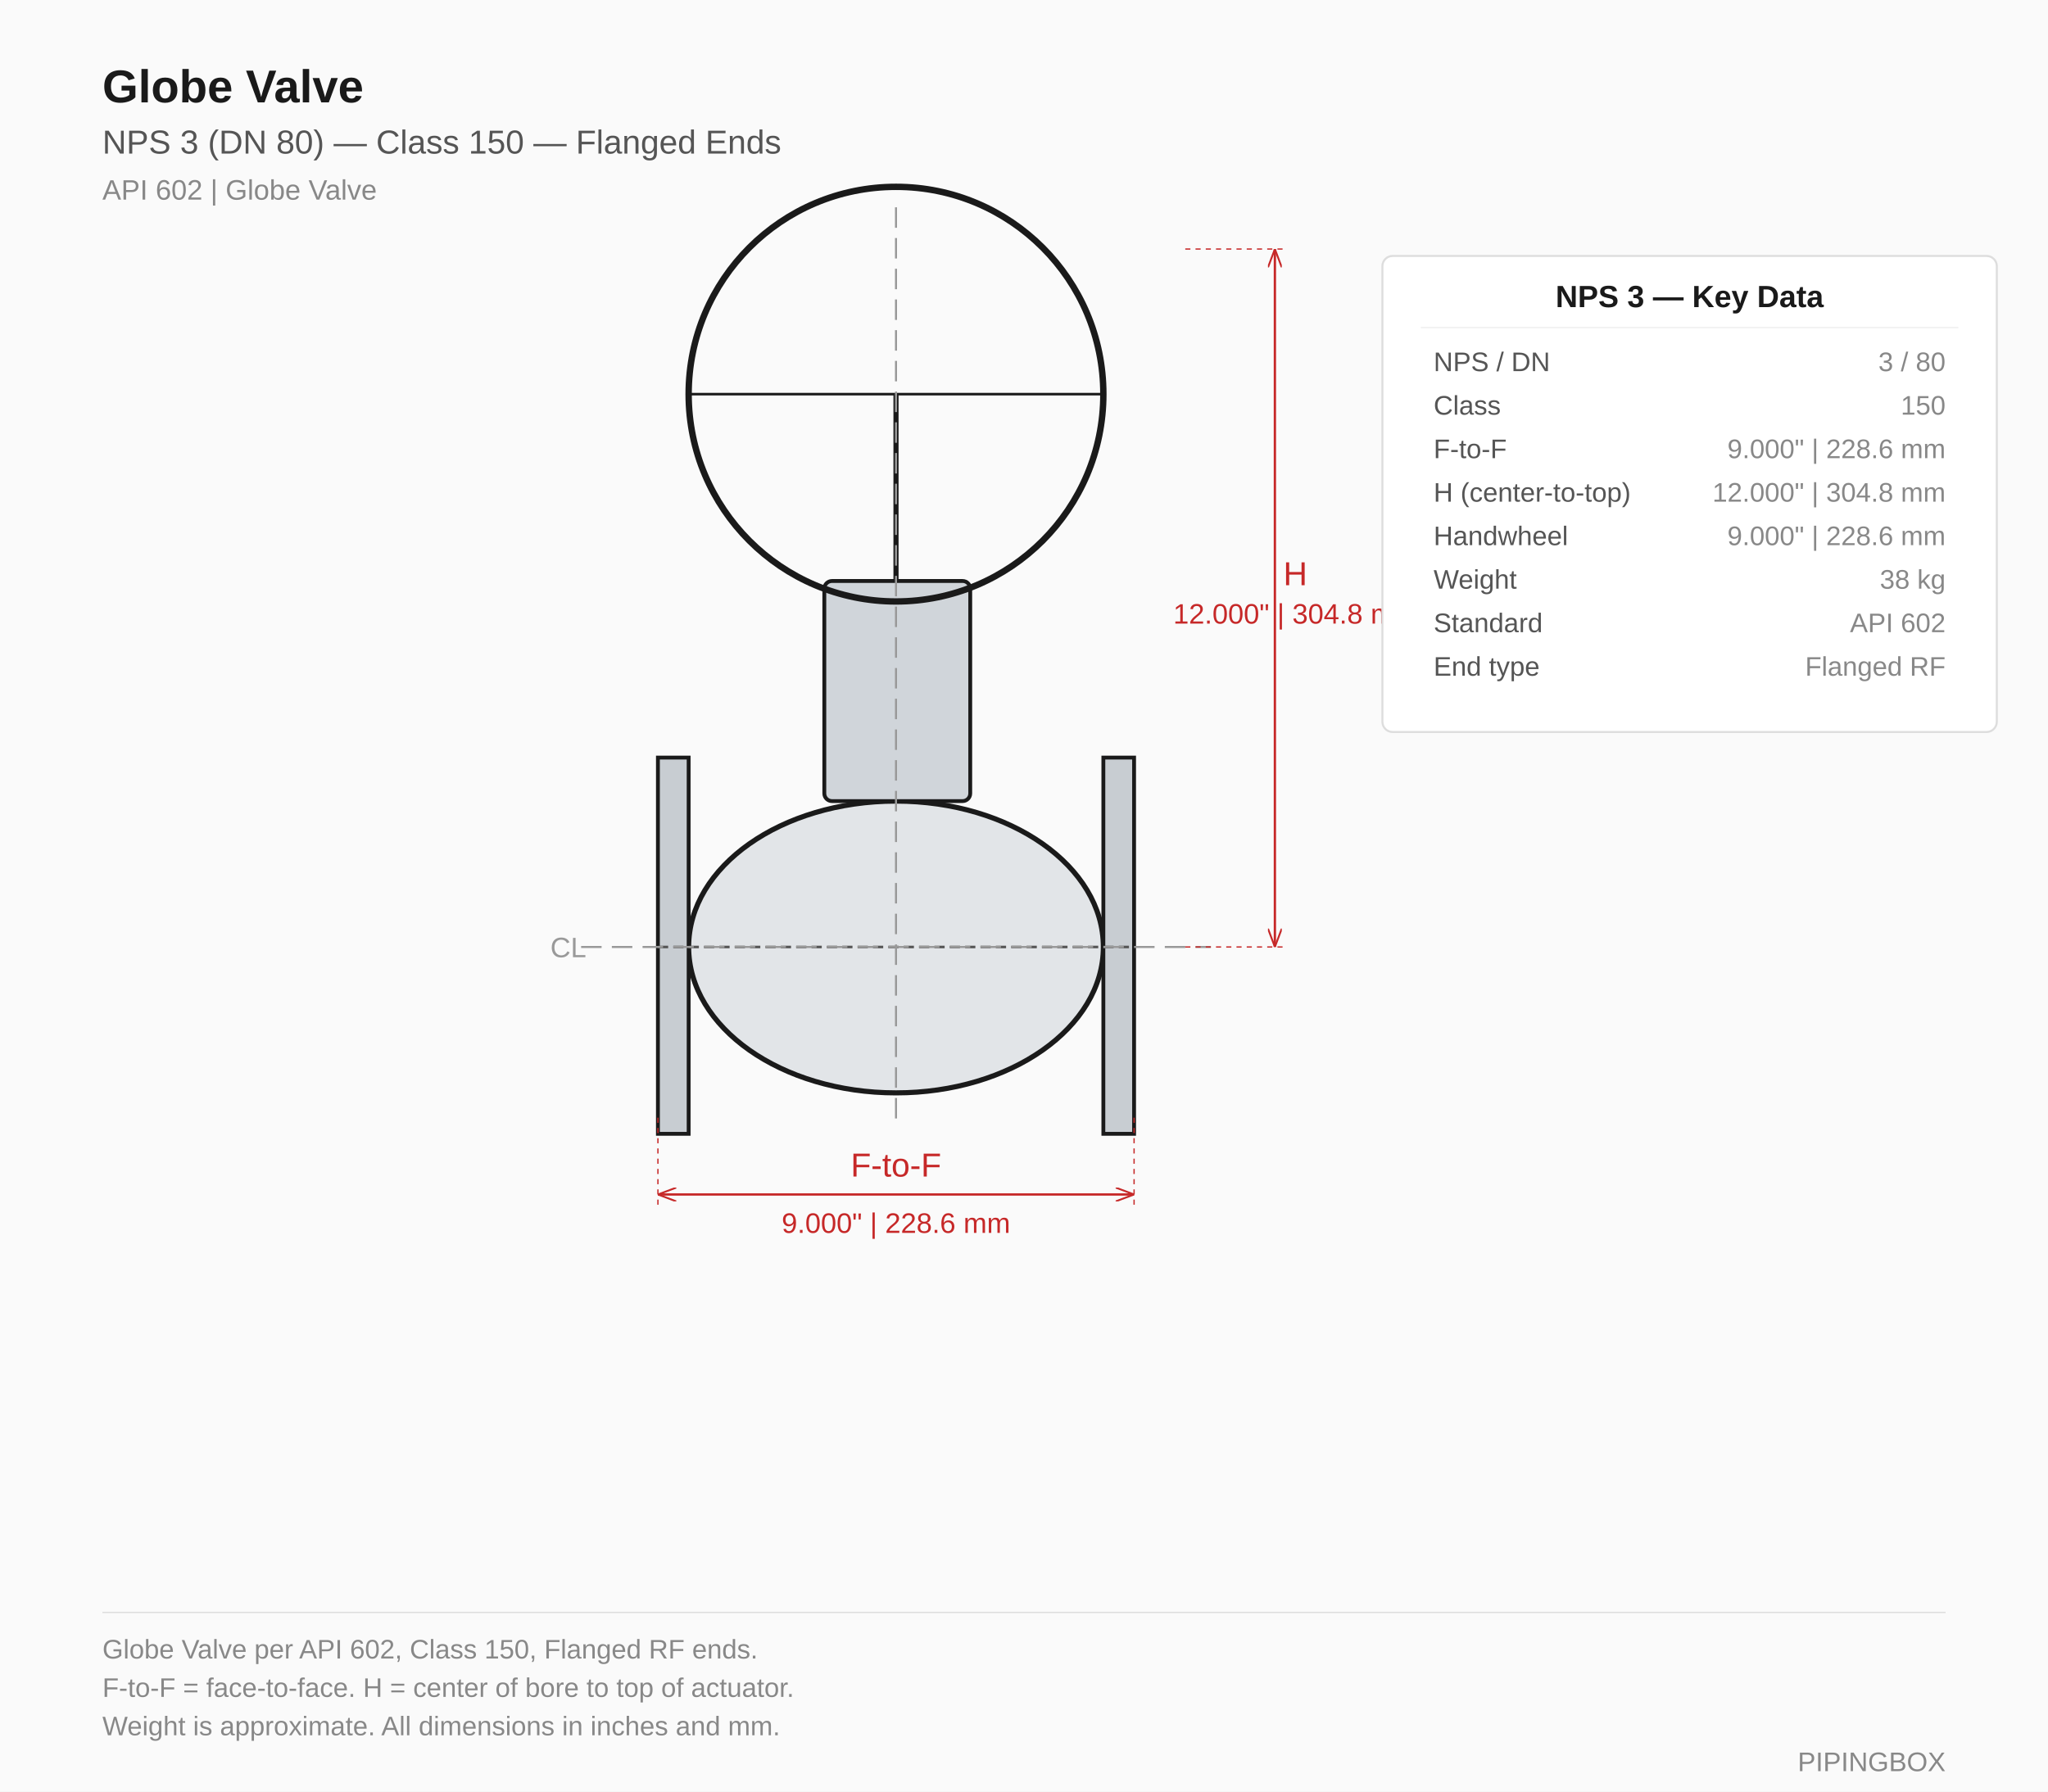
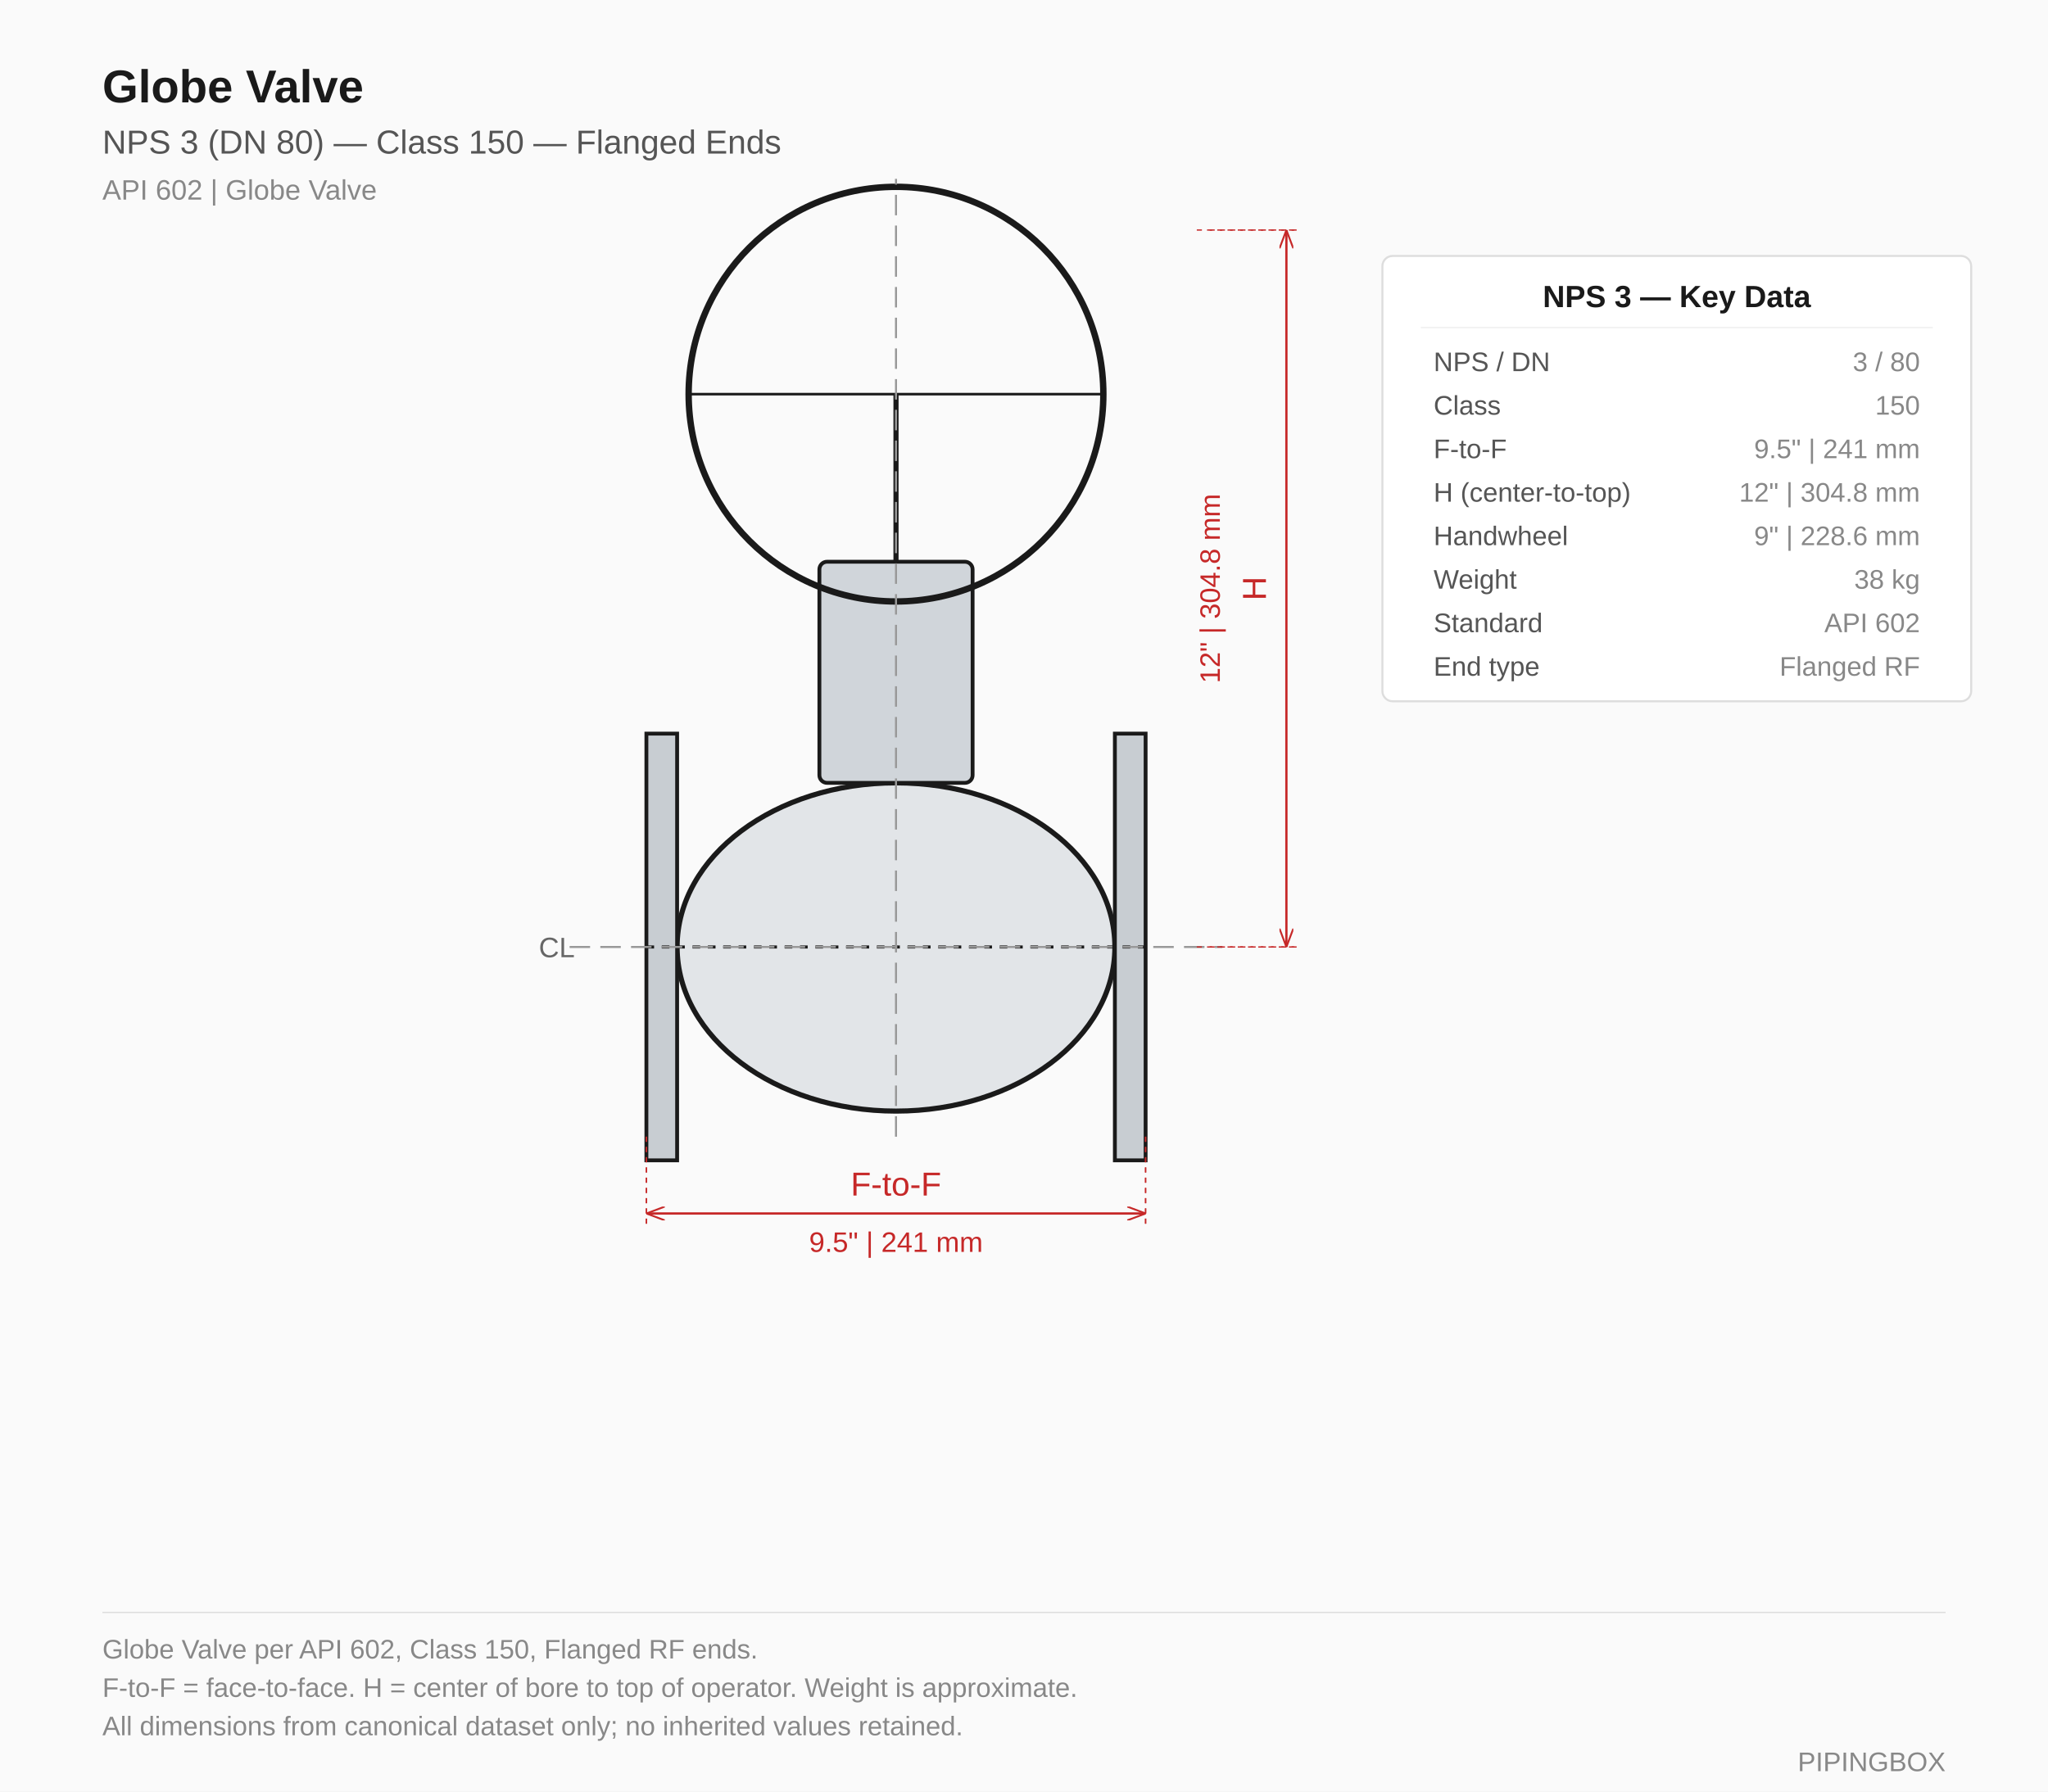
<svg xmlns="http://www.w3.org/2000/svg" viewBox="0 0 800 700" width="800" height="700">
  <defs>
    <style>
    .profile{stroke:#1a1a1a;stroke-width:2;fill:#e2e5e8}
-     .bore{stroke:#555;stroke-width:1;fill:none;stroke-dasharray:4 2}
+     .profile2{stroke:#1a1a1a;stroke-width:1.6;fill:#d0d5da}
+     .winding{stroke:#555;stroke-width:1;fill:none}
    .centerline{stroke:#999;stroke-width:.8;stroke-dasharray:8 4;fill:none}
    .dim-line{stroke:#c62828;stroke-width:.9;fill:none}
    .dim-text{font-family:'Segoe UI',Arial,sans-serif;font-size:13px;fill:#c62828;text-anchor:middle}
    .dim-sub{font-family:'Segoe UI',Arial,sans-serif;font-size:11px;fill:#c62828;text-anchor:middle}
    .title{font-family:'Segoe UI',Arial,sans-serif;font-size:18px;font-weight:600;fill:#1a1a1a}
    .subtitle{font-family:'Segoe UI',Arial,sans-serif;font-size:13px;fill:#555}
    .std-ref{font-family:'Segoe UI',Arial,sans-serif;font-size:11px;fill:#888}
    .note{font-family:'Segoe UI',Arial,sans-serif;font-size:10.5px;fill:#888}
-     .label{font-family:'Segoe UI',Arial,sans-serif;font-size:11px;fill:#999;text-anchor:middle}
+     .label{font-family:'Segoe UI',Arial,sans-serif;font-size:11px;fill:#666;text-anchor:middle}
    .tbl-hdr{font-family:'Segoe UI',Arial,sans-serif;font-size:12px;fill:#1a1a1a;font-weight:600;text-anchor:middle}
    .tbl-key{font-family:'Segoe UI',Arial,sans-serif;font-size:10.5px;fill:#555;text-anchor:start}
    .tbl-val{font-family:'Segoe UI',Arial,sans-serif;font-size:10.5px;fill:#888;text-anchor:end}
+     .bore{stroke:#1a1a1a;stroke-width:1.2;stroke-dasharray:3 3;fill:none}
  </style>
    <marker id="as" markerWidth="8" markerHeight="6" refX="0" refY="3" orient="auto">
      <path d="M8,0 L0,3 L8,6" fill="none" stroke="#c62828" stroke-width=".8" />
    </marker>
    <marker id="ae" markerWidth="8" markerHeight="6" refX="8" refY="3" orient="auto">
      <path d="M0,0 L8,3 L0,6" fill="none" stroke="#c62828" stroke-width=".8" />
    </marker>
  </defs>
  <rect width="800" height="700" fill="#fafafa" />
  <text x="40" y="40" class="title">Globe Valve</text>
  <text x="40" y="60" class="subtitle">NPS 3 (DN 80) — Class 150 — Flanged Ends</text>
  <text x="40" y="78" class="std-ref">API 602 | Globe Valve</text>
-   <ellipse cx="350" cy="370" rx="81" ry="57" class="profile" />
-   <rect x="257" y="296" width="12" height="147" fill="#c8cdd2" stroke="#1a1a1a" stroke-width="1.5" />
-   <rect x="431" y="296" width="12" height="147" fill="#c8cdd2" stroke="#1a1a1a" stroke-width="1.5" />
-   <line x1="257" y1="370" x2="443" y2="370" class="bore" />
-   <rect x="322" y="227" width="57" height="86" rx="3" fill="#d0d5da" stroke="#1a1a1a" stroke-width="1.5" />
-   <line x1="350" y1="227" x2="350" y2="154" stroke="#1a1a1a" stroke-width="2" />
+   <ellipse cx="350" cy="370" rx="85.5" ry="64.125" class="profile" />
+   <rect x="252.5" y="286.637" width="12" height="166.725" fill="#c8cdd2" stroke="#1a1a1a" stroke-width="1.5" />
+   <rect x="435.5" y="286.637" width="12" height="166.725" fill="#c8cdd2" stroke="#1a1a1a" stroke-width="1.5" />
+   <line x1="252.5" y1="370" x2="447.5" y2="370" class="bore" />
+   <rect x="320.075" y="219.475" width="59.85" height="86.4" rx="3" fill="#d0d5da" stroke="#1a1a1a" stroke-width="1.5" />
+   <line x1="350" y1="219.475" x2="350" y2="154" stroke="#1a1a1a" stroke-width="2" />
  <circle cx="350" cy="154" r="81" fill="none" stroke="#1a1a1a" stroke-width="2.5" />
  <line x1="269" y1="154" x2="431" y2="154" stroke="#1a1a1a" stroke-width="1" />
-   <line x1="227" y1="370" x2="473" y2="370" class="centerline" />
-   <text x="222" y="374" class="label" text-anchor="end">CL</text>
-   <line x1="350" y1="437" x2="350" y2="77" class="centerline" />
-   <line x1="257.0" y1="436.7" x2="257.0" y2="471.7" stroke="#c62828" stroke-width=".5" stroke-dasharray="2 2" />
-   <line x1="443.0" y1="436.7" x2="443.0" y2="471.7" stroke="#c62828" stroke-width=".5" stroke-dasharray="2 2" />
-   <line x1="257.0" y1="466.7" x2="443.0" y2="466.7" class="dim-line" marker-start="url(#as)" marker-end="url(#ae)" />
-   <text x="350" y="459.7" class="dim-text">F-to-F</text>
-   <text x="350" y="481.7" class="dim-sub">9.000" | 228.6 mm</text>
-   <line x1="463.0" y1="370" x2="503.0" y2="370" stroke="#c62828" stroke-width=".5" stroke-dasharray="2 2" />
-   <line x1="463.0" y1="97.3" x2="503.0" y2="97.3" stroke="#c62828" stroke-width=".5" stroke-dasharray="2 2" />
-   <line x1="498.0" y1="97.3" x2="498.0" y2="370" class="dim-line" marker-start="url(#as)" marker-end="url(#ae)" />
-   <text x="506.0" y="228.65" class="dim-text" text-anchor="start">H</text>
-   <text x="506.0" y="243.65" class="dim-sub" text-anchor="start">12.000" | 304.8 mm</text>
-   <rect x="540" y="100" width="240" height="186" rx="4" fill="white" stroke="#ddd" stroke-width=".8" />
-   <text x="660" y="120" class="tbl-hdr">NPS 3 — Key Data</text>
-   <line x1="555" y1="128" x2="765" y2="128" stroke="#eee" stroke-width=".5" />
+   <line x1="222.5" y1="370" x2="477.5" y2="370" class="centerline" />
+   <text x="217.5" y="374" class="label" text-anchor="end">CL</text>
+   <line x1="350" y1="444.125" x2="350" y2="69.875" class="centerline" />
+   <line x1="252.5" y1="444.125" x2="252.5" y2="479.125" stroke="#c62828" stroke-width=".5" stroke-dasharray="2 2" />
+   <line x1="447.5" y1="444.125" x2="447.5" y2="479.125" stroke="#c62828" stroke-width=".5" stroke-dasharray="2 2" />
+   <line x1="252.5" y1="474.125" x2="447.5" y2="474.125" class="dim-line" marker-start="url(#as)" marker-end="url(#ae)" />
+   <text x="350" y="467.125" class="dim-text">F-to-F</text>
+   <text x="350" y="489.125" class="dim-sub">9.5" | 241 mm</text>
+   <line x1="252.5" y1="444.125" x2="252.5" y2="479.125" stroke="#c62828" stroke-width=".5" stroke-dasharray="2 2" />
+   <line x1="447.5" y1="444.125" x2="447.5" y2="479.125" stroke="#c62828" stroke-width=".5" stroke-dasharray="2 2" />
+   <line x1="467.5" y1="370" x2="507.5" y2="370" stroke="#c62828" stroke-width=".5" stroke-dasharray="2 2" />
+   <line x1="467.5" y1="89.875" x2="507.5" y2="89.875" stroke="#c62828" stroke-width=".5" stroke-dasharray="2 2" />
+   <line x1="502.5" y1="89.875" x2="502.5" y2="370" class="dim-line" marker-start="url(#as)" marker-end="url(#ae)" />
+   <text x="494.5" y="229.938" class="dim-text" transform="rotate(-90 494.5 229.9375)">H</text>
+   <text x="476.5" y="229.938" class="dim-sub" transform="rotate(-90 476.5 229.9375)">12" | 304.8 mm</text>
+   <line x1="472.5" y1="89.875" x2="507.5" y2="89.875" stroke="#c62828" stroke-width=".5" stroke-dasharray="2 2" />
+   <line x1="472.5" y1="370" x2="507.5" y2="370" stroke="#c62828" stroke-width=".5" stroke-dasharray="2 2" />
+   <rect x="540" y="100" width="230" height="174" rx="4" fill="white" stroke="#ddd" stroke-width=".8" />
+   <text x="655" y="120" class="tbl-hdr">NPS 3 — Key Data</text>
+   <line x1="555" y1="128" x2="755" y2="128" stroke="#eee" stroke-width=".5" />
  <text x="560" y="145" class="tbl-key">NPS / DN</text>
-   <text x="760" y="145" class="tbl-val">3 / 80</text>
+   <text x="750" y="145" class="tbl-val">3 / 80</text>
  <text x="560" y="162" class="tbl-key">Class</text>
-   <text x="760" y="162" class="tbl-val">150</text>
+   <text x="750" y="162" class="tbl-val">150</text>
  <text x="560" y="179" class="tbl-key">F-to-F</text>
-   <text x="760" y="179" class="tbl-val">9.000" | 228.6 mm</text>
+   <text x="750" y="179" class="tbl-val">9.5" | 241 mm</text>
  <text x="560" y="196" class="tbl-key">H (center-to-top)</text>
-   <text x="760" y="196" class="tbl-val">12.000" | 304.8 mm</text>
+   <text x="750" y="196" class="tbl-val">12" | 304.8 mm</text>
  <text x="560" y="213" class="tbl-key">Handwheel</text>
-   <text x="760" y="213" class="tbl-val">9.000" | 228.6 mm</text>
+   <text x="750" y="213" class="tbl-val">9" | 228.6 mm</text>
  <text x="560" y="230" class="tbl-key">Weight</text>
-   <text x="760" y="230" class="tbl-val">38 kg</text>
+   <text x="750" y="230" class="tbl-val">38 kg</text>
  <text x="560" y="247" class="tbl-key">Standard</text>
-   <text x="760" y="247" class="tbl-val">API 602</text>
+   <text x="750" y="247" class="tbl-val">API 602</text>
  <text x="560" y="264" class="tbl-key">End type</text>
-   <text x="760" y="264" class="tbl-val">Flanged RF</text>
+   <text x="750" y="264" class="tbl-val">Flanged RF</text>
  <line x1="40" y1="630" x2="760" y2="630" stroke="#ddd" stroke-width=".5" />
  <text x="40" y="648" class="note">Globe Valve per API 602, Class 150, Flanged RF ends.</text>
-   <text x="40" y="663" class="note">F-to-F = face-to-face. H = center of bore to top of actuator.</text>
-   <text x="40" y="678" class="note">Weight is approximate. All dimensions in inches and mm.</text>
+   <text x="40" y="663" class="note">F-to-F = face-to-face. H = center of bore to top of operator. Weight is approximate.</text>
+   <text x="40" y="678" class="note">All dimensions from canonical dataset only; no inherited values retained.</text>
  <text x="760" y="692" class="note" text-anchor="end" fill="#ccc">PIPINGBOX</text>
</svg>
